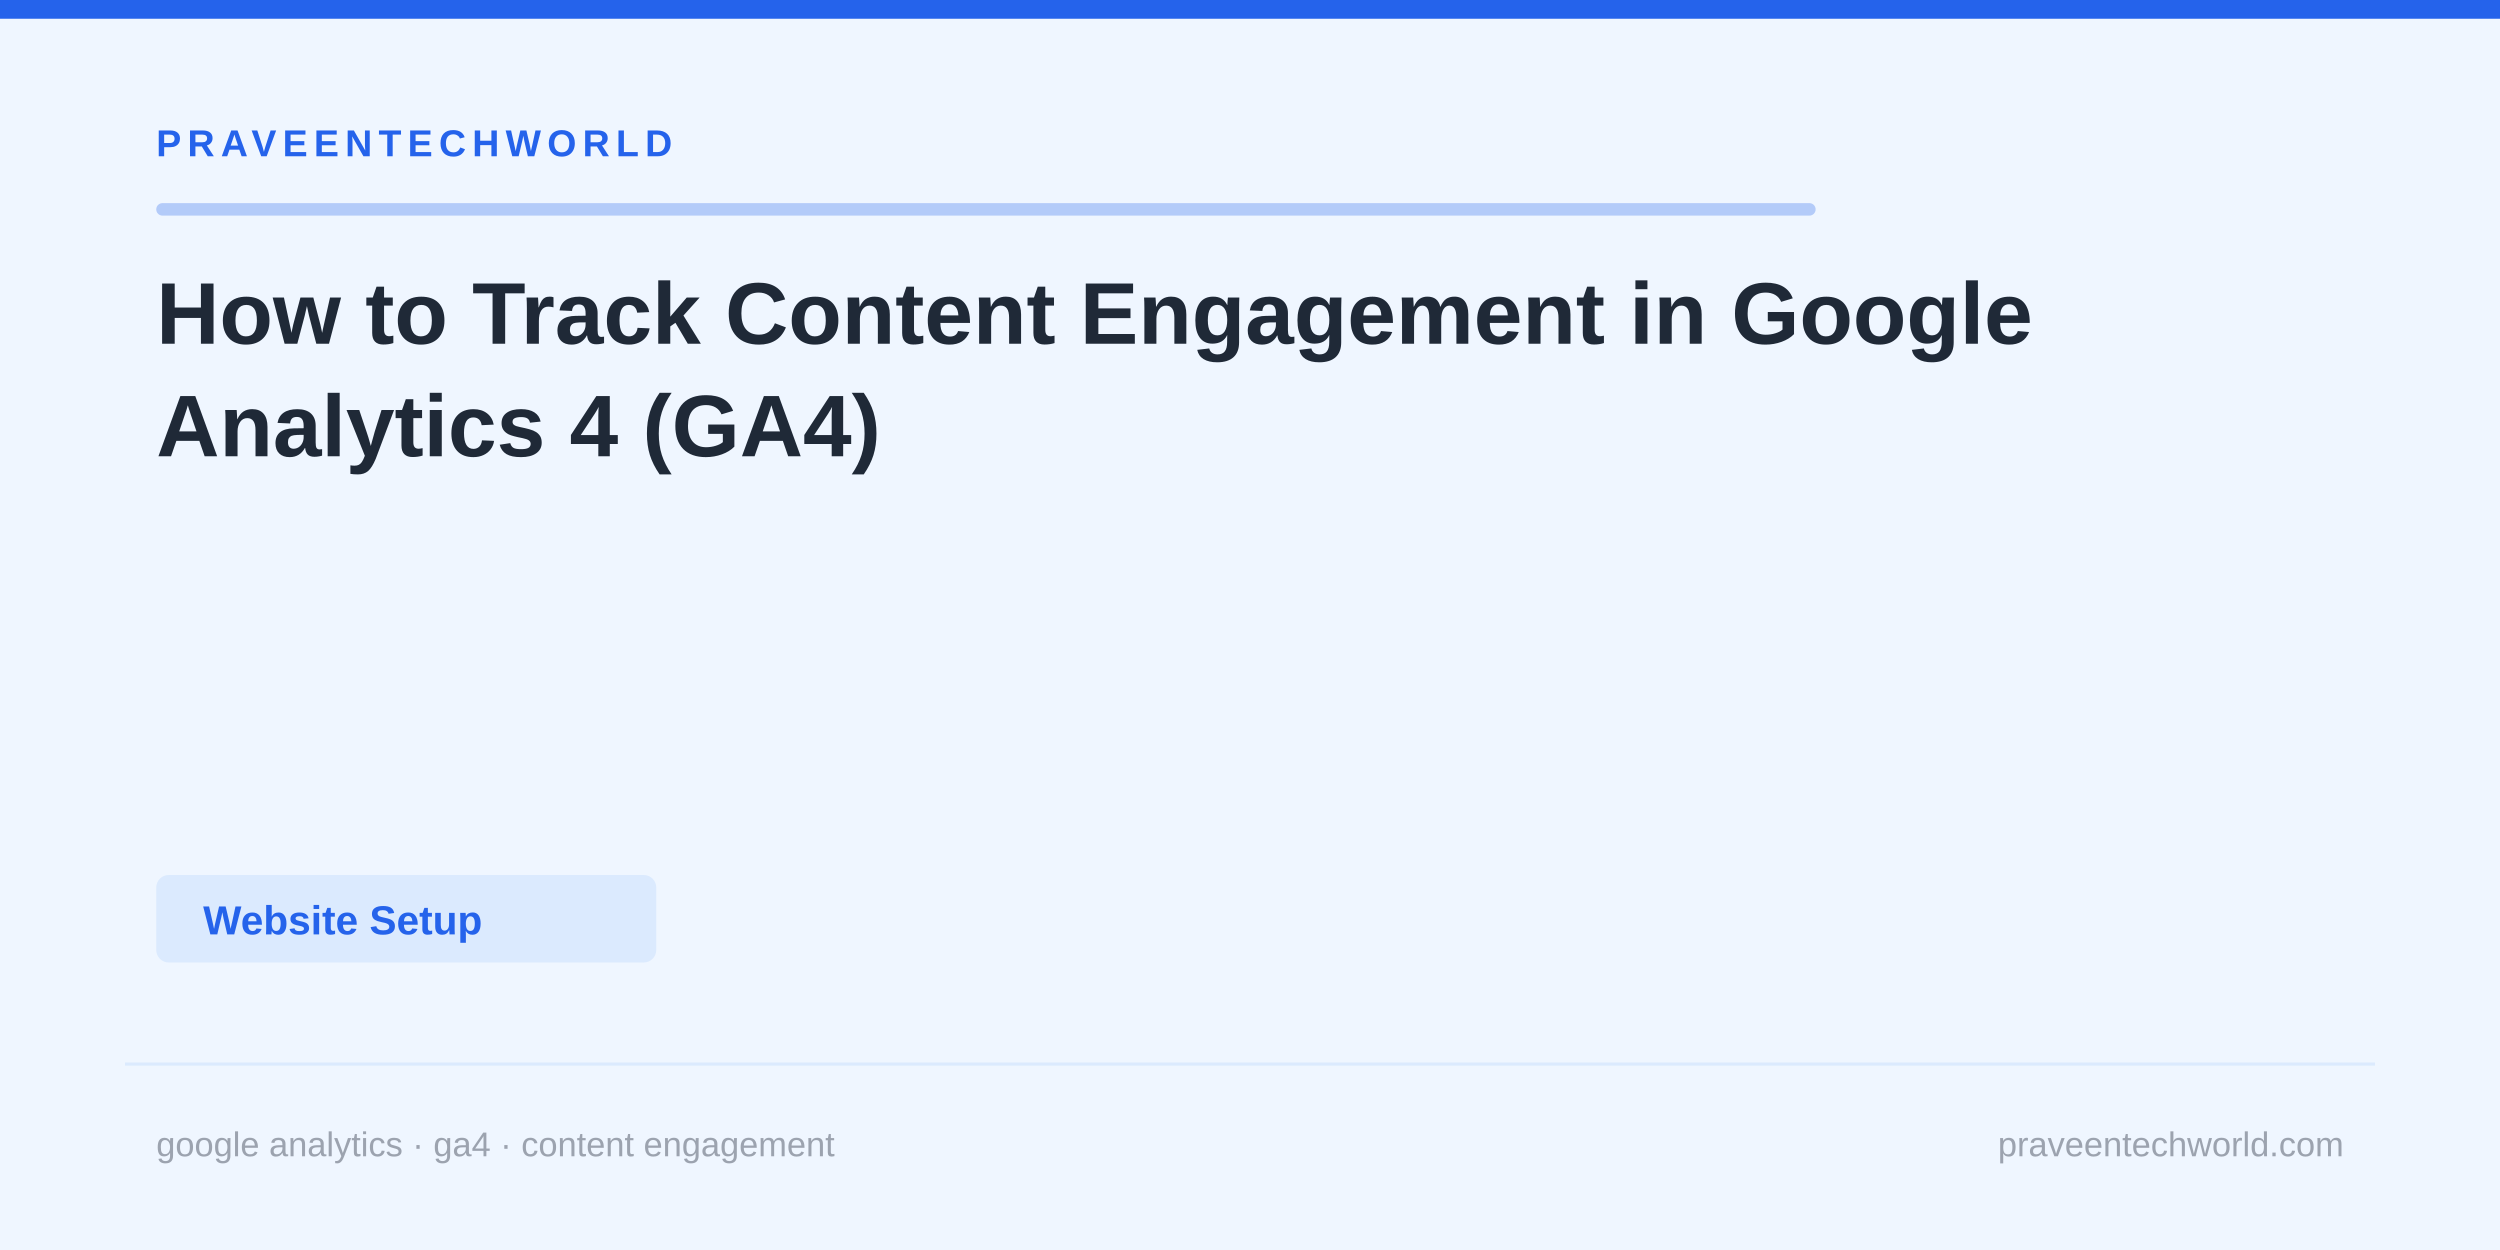
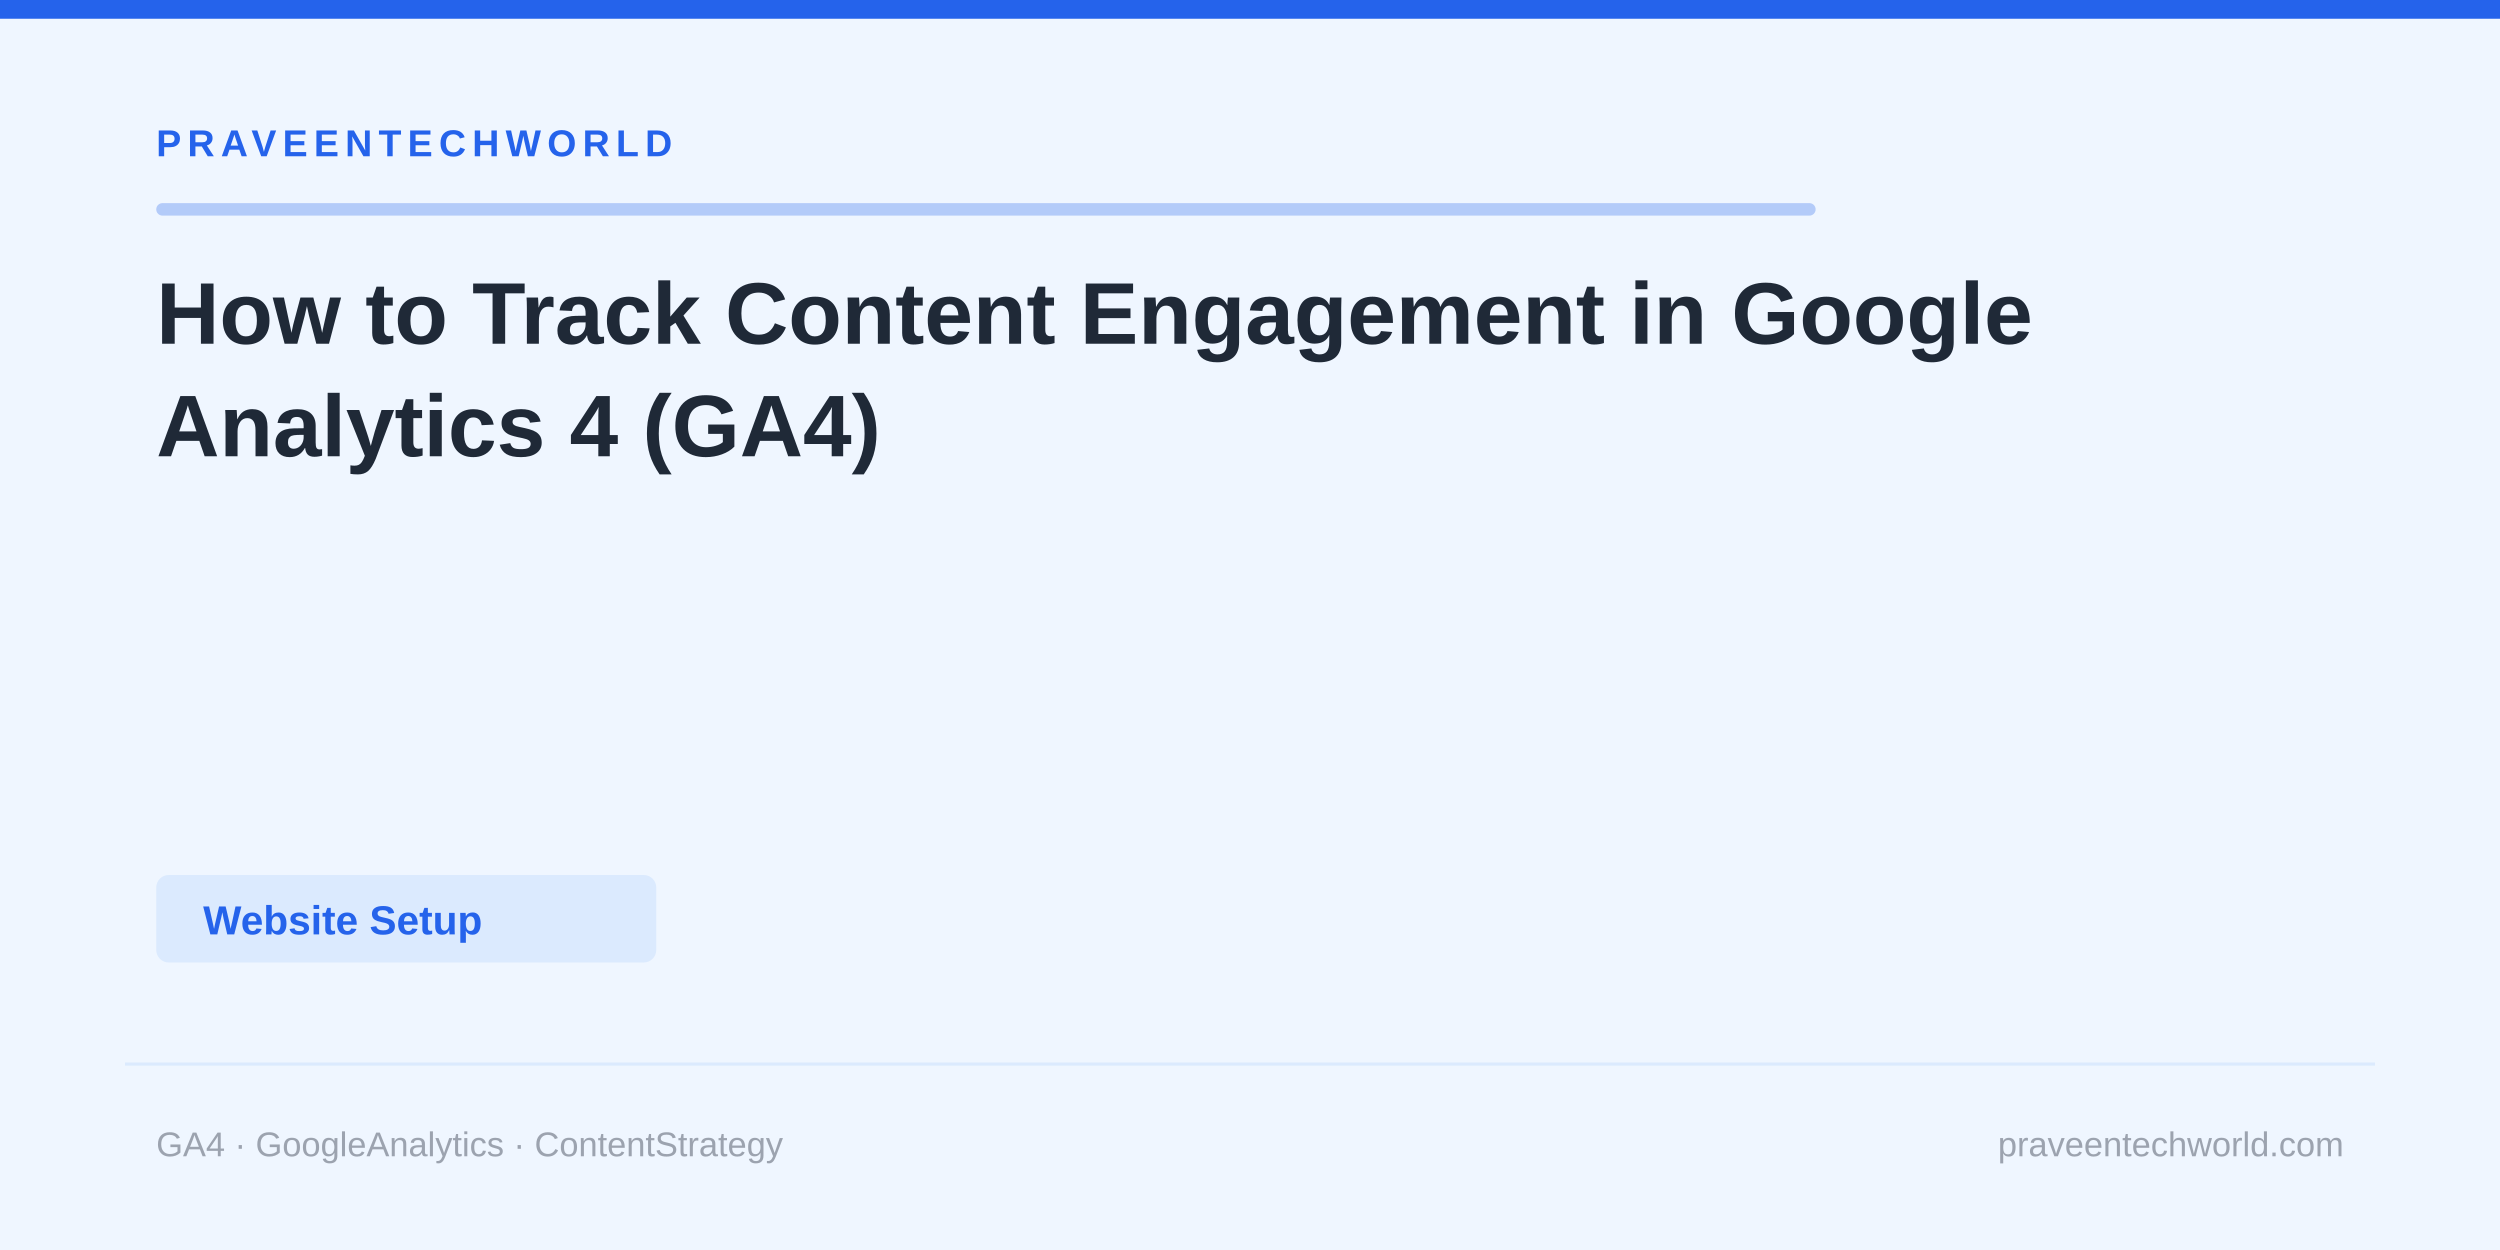
<svg xmlns="http://www.w3.org/2000/svg" viewBox="0 0 800 400" width="800" height="400">
  <rect width="800" height="400" fill="#eff6ff" />
  <rect x="0" y="0" width="800" height="6" fill="#2563eb" />
  <rect x="40" y="340" width="720" height="1" fill="#dbeafe" />
  <text x="50" y="50" font-family="Arial,sans-serif" font-size="12" fill="#2563eb" font-weight="bold" letter-spacing="2">PRAVEENTECHWORLD</text>
  <rect x="50" y="65" width="531" height="4" rx="2" fill="#2563eb" opacity="0.3" />
  <text x="50" y="110" font-family="Arial,sans-serif" font-size="28" fill="#1f2937" font-weight="bold">
    <tspan x="50" dy="0">How to Track Content Engagement in Google</tspan>
    <tspan x="50" dy="36">Analytics 4 (GA4)</tspan>
  </text>
  <rect x="50" y="280" rx="4" fill="#dbeafe" width="160" height="28" />
  <text x="65" y="299" font-family="Arial,sans-serif" font-size="13" fill="#2563eb" font-weight="bold">Website Setup</text>
-   <text x="50" y="370" font-family="Arial,sans-serif" font-size="11" fill="#9ca3af">google analytics · ga4 · content engagement</text>
+   <text x="50" y="370" font-family="Arial,sans-serif" font-size="11" fill="#9ca3af">GA4 · GoogleAnalytics · ContentStrategy</text>
  <text x="750" y="370" font-family="Arial,sans-serif" font-size="11" fill="#9ca3af" text-anchor="end">praveentechworld.com</text>
</svg>
